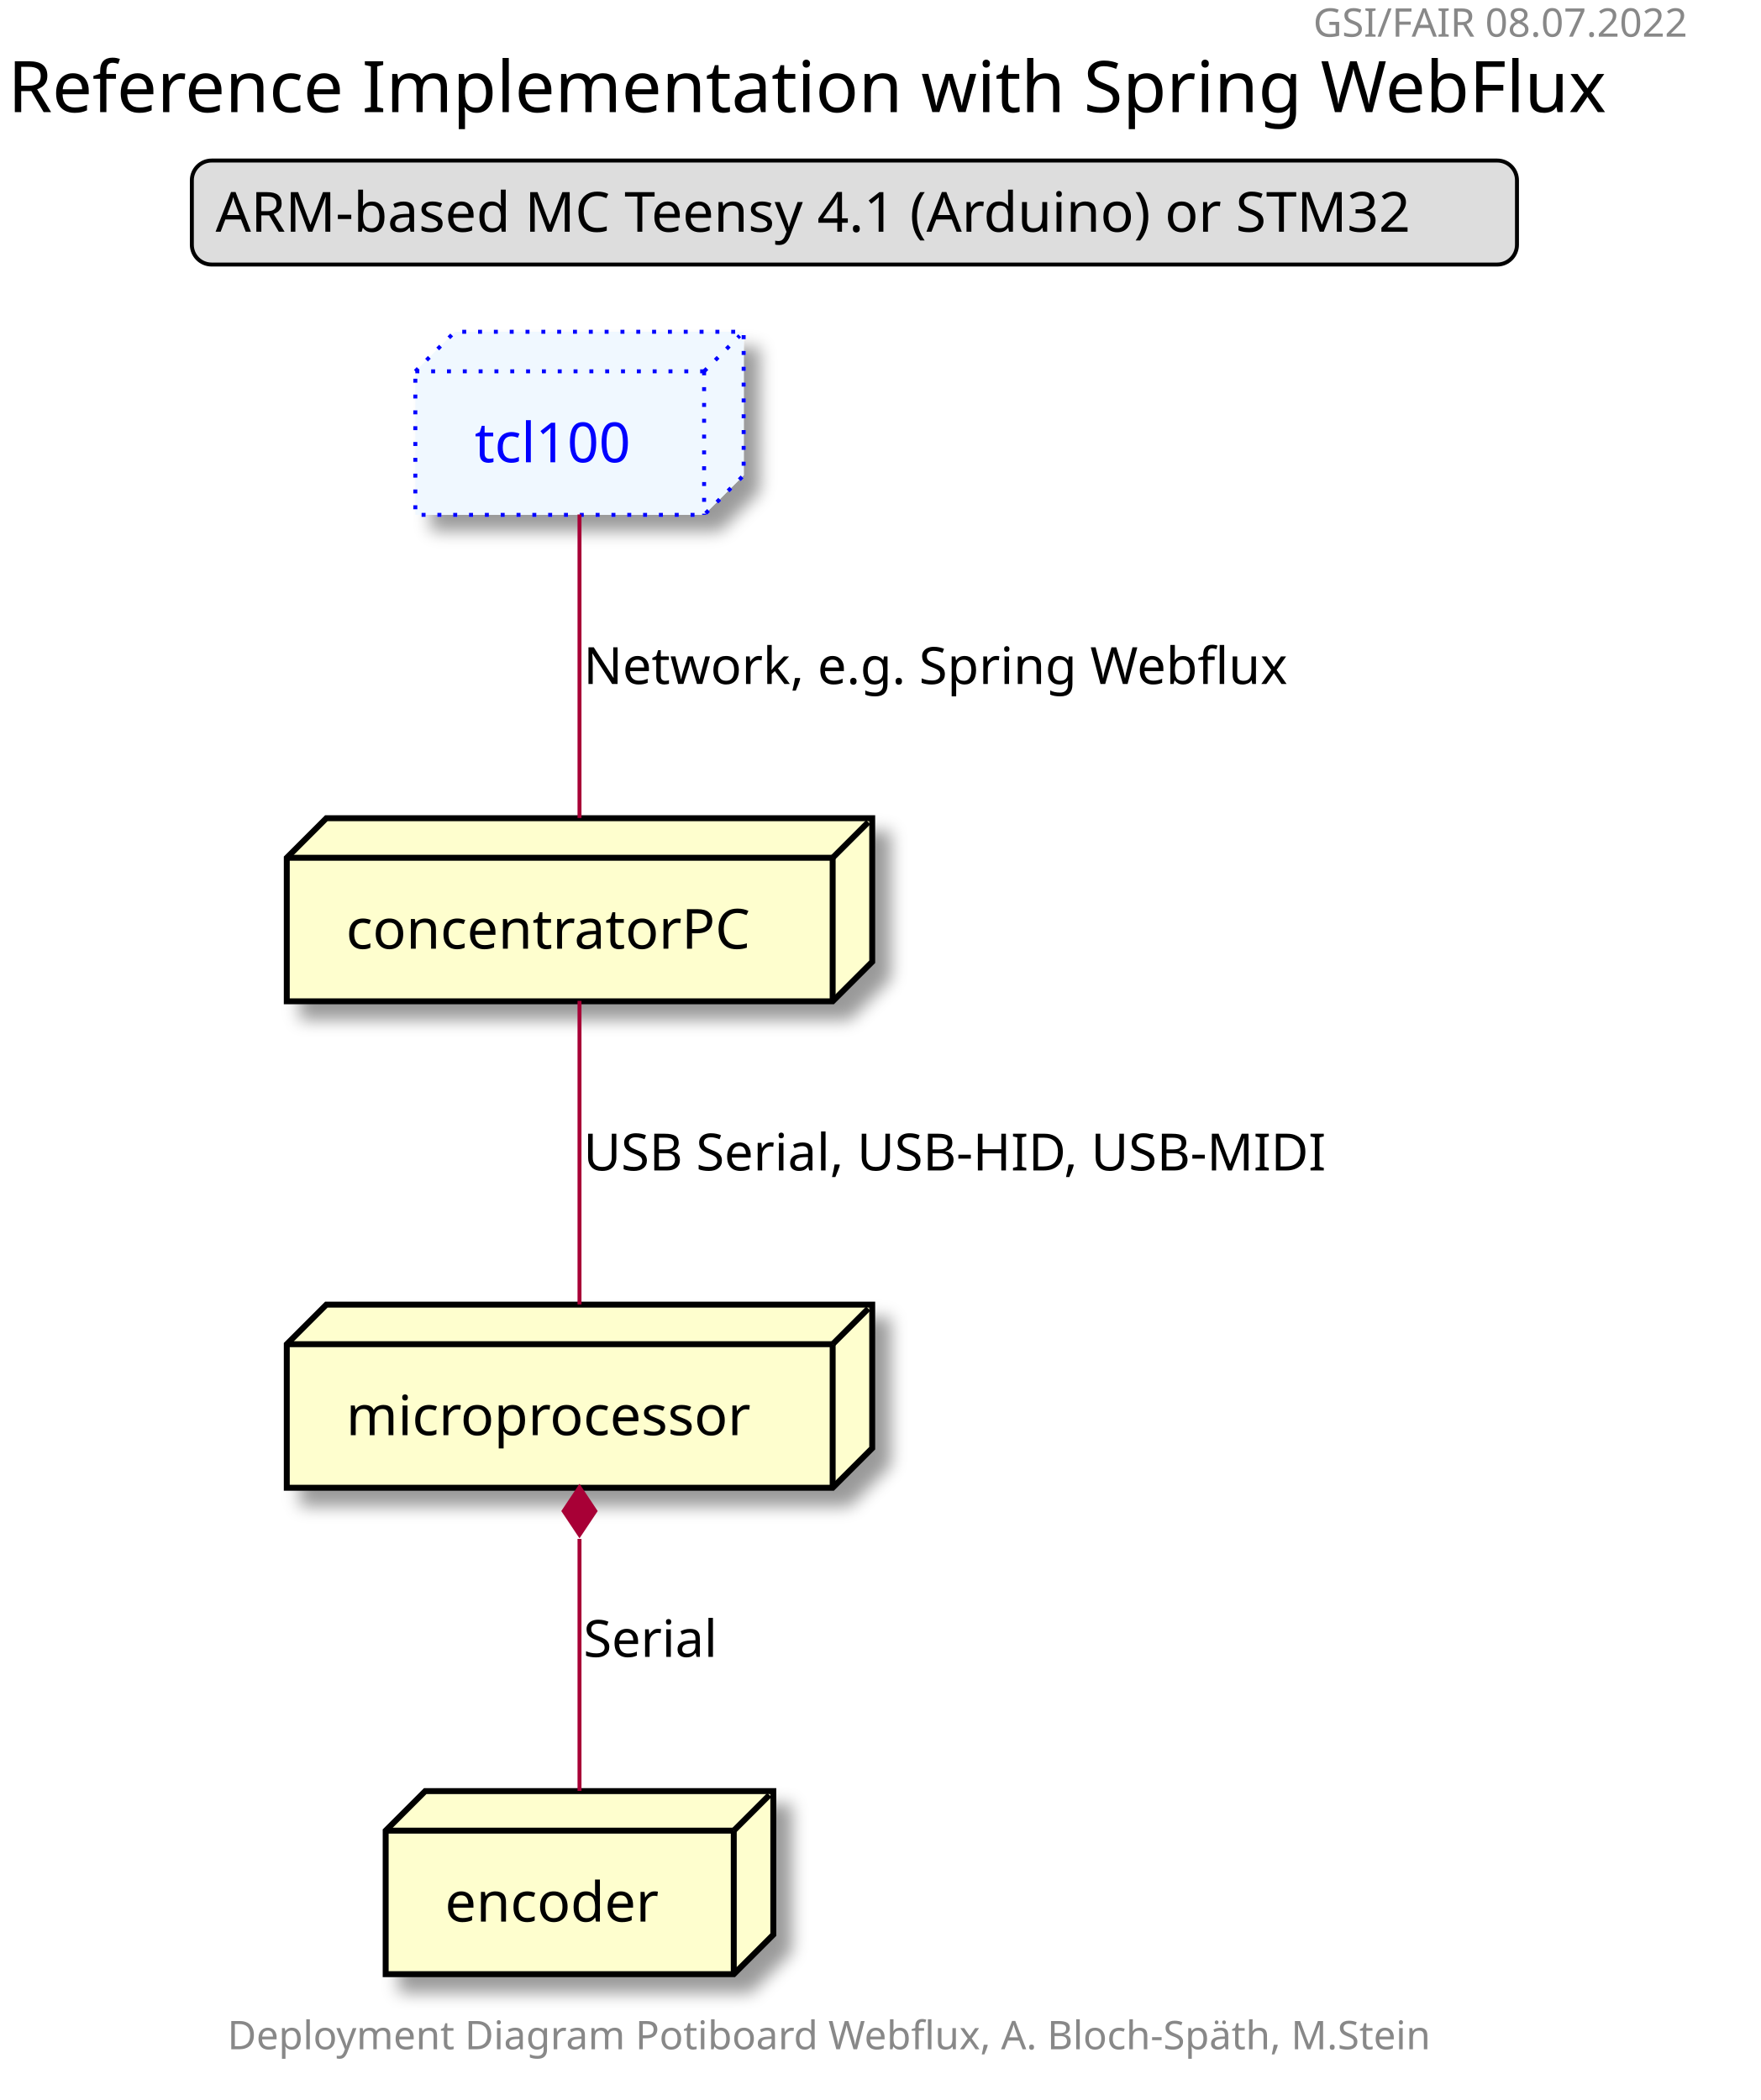
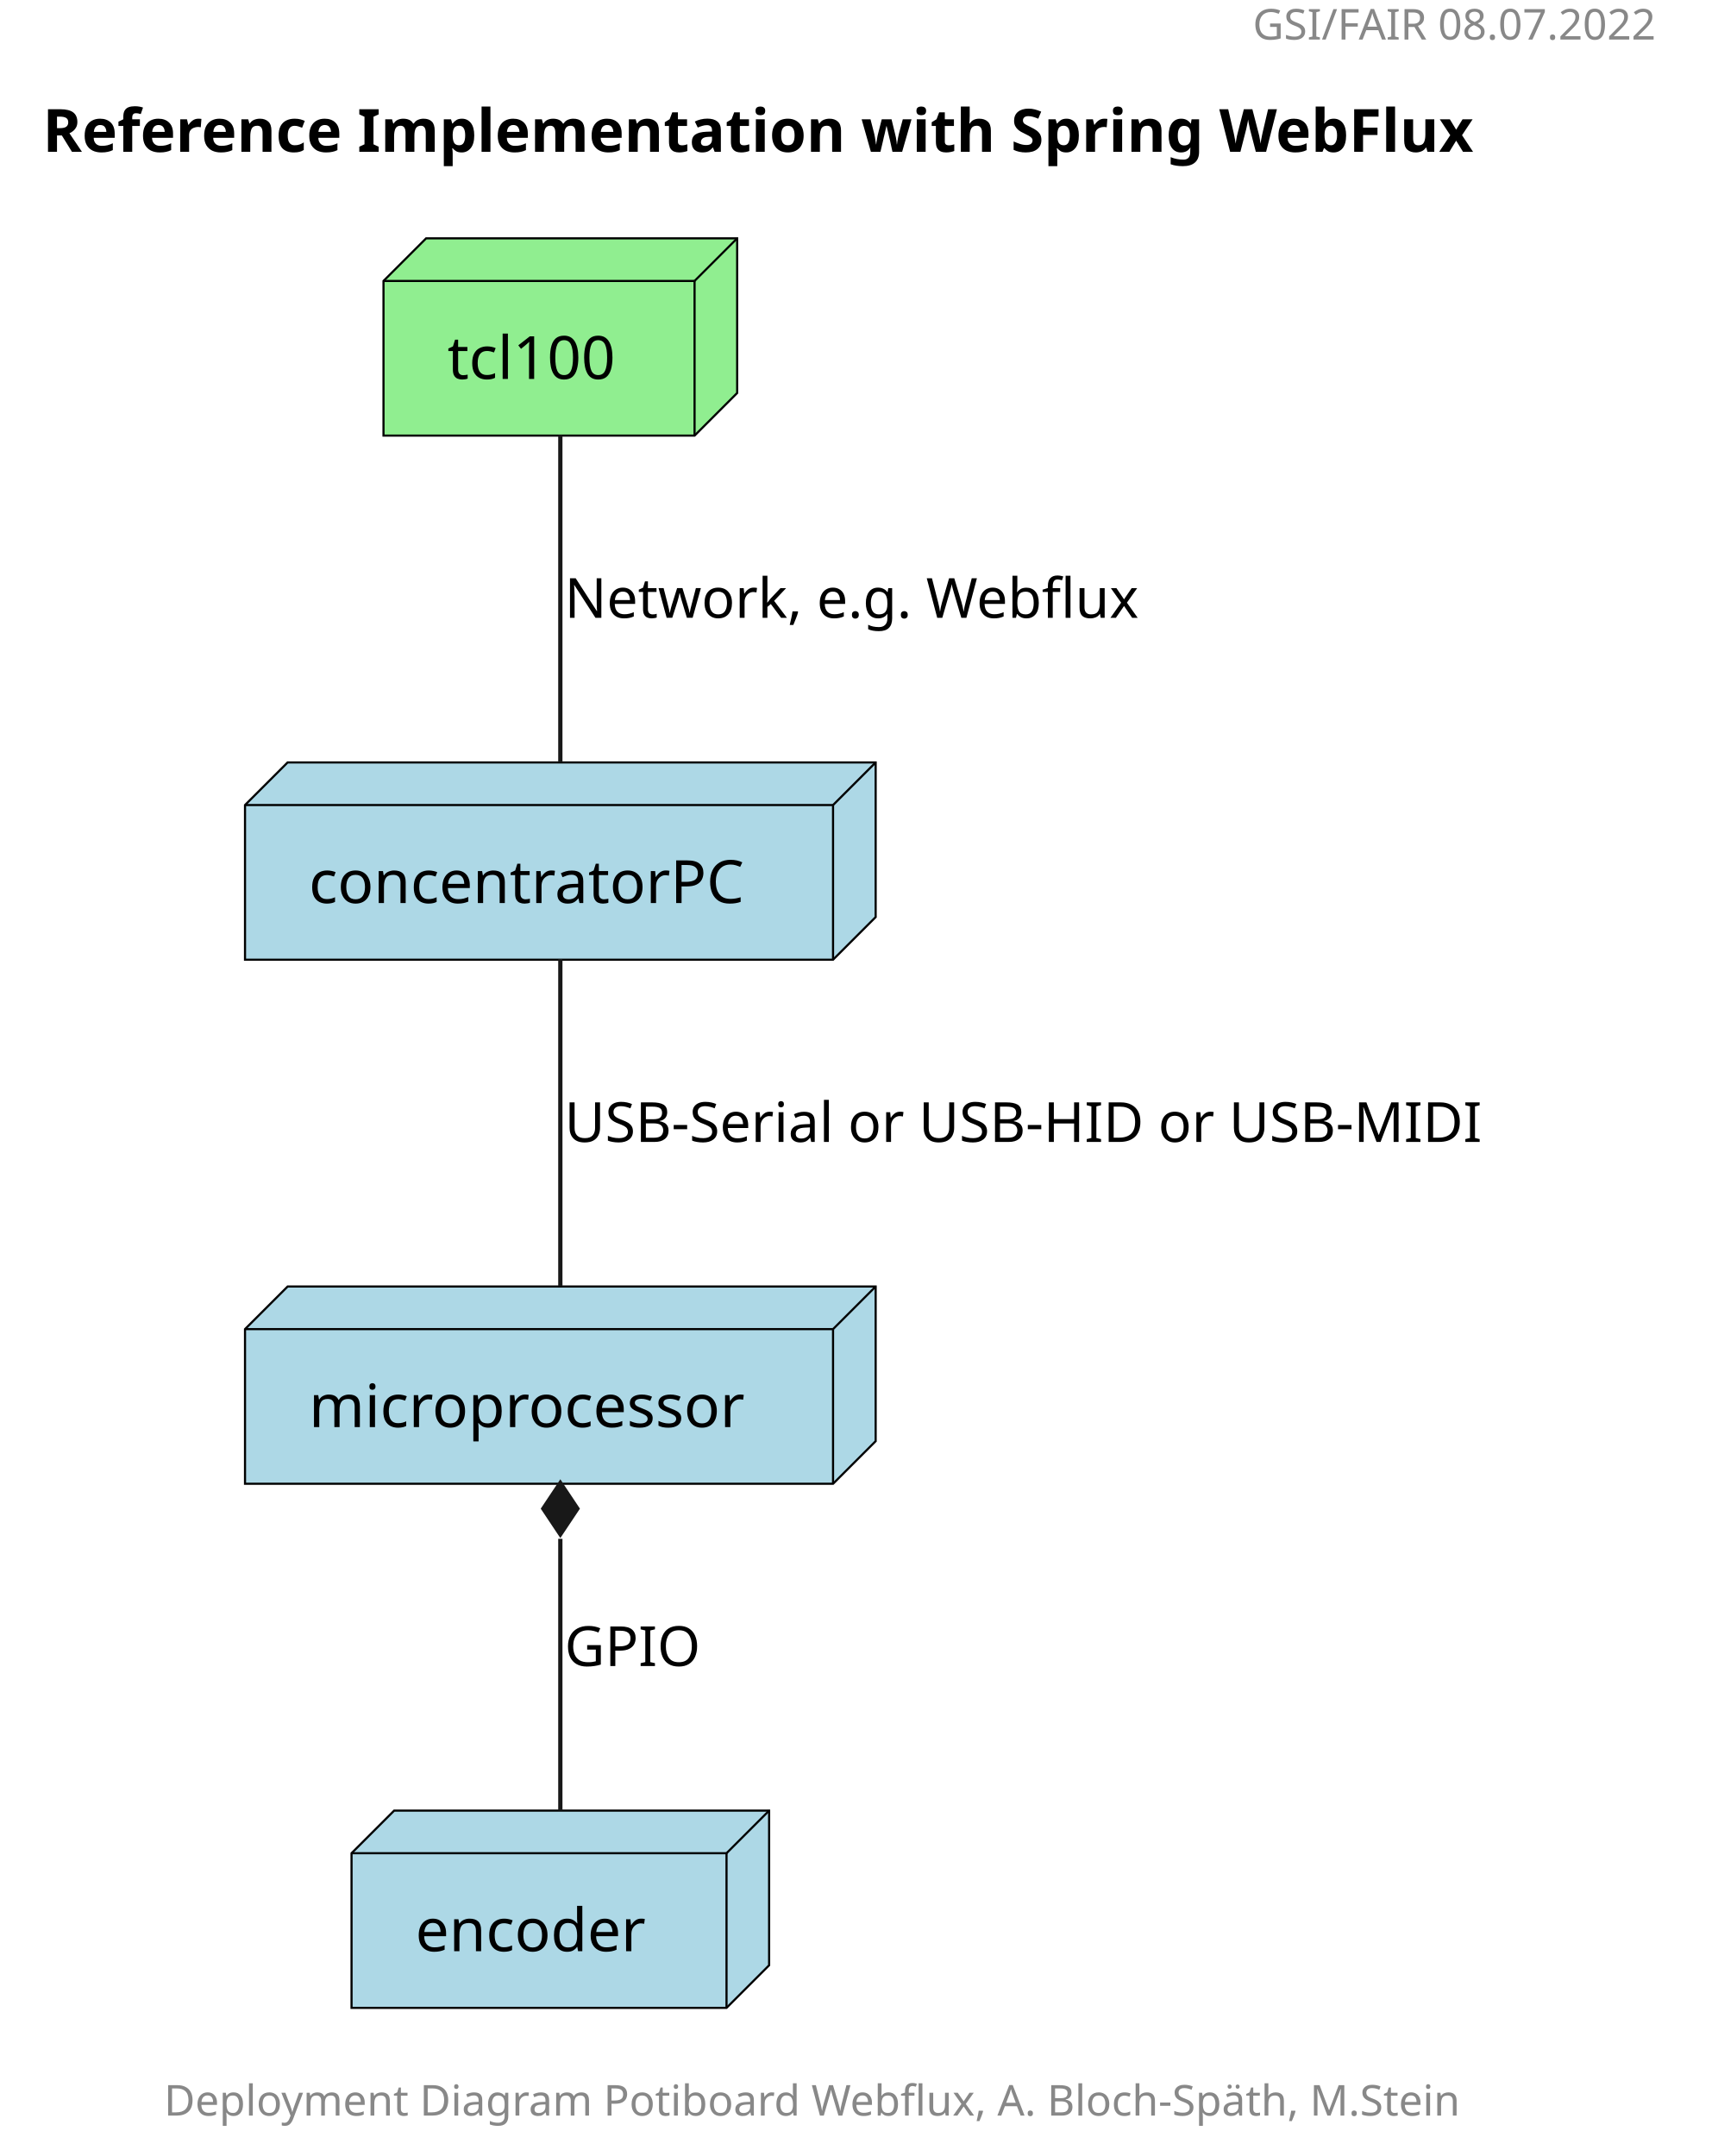
- <svg xmlns="http://www.w3.org/2000/svg" contentScriptType="application/ecmascript" contentStyleType="text/css" height="531px" preserveAspectRatio="none" style="width:445px;height:531px;" version="1.1" viewBox="0 0 445 531" width="445px" zoomAndPan="magnify">
-   <defs>
-     <filter height="300%" id="f1amiiue3d1uv7" width="300%" x="-1" y="-1">
-       <feGaussianBlur result="blurOut" stdDeviation="2.0" />
-       <feColorMatrix in="blurOut" result="blurOut2" type="matrix" values="0 0 0 0 0 0 0 0 0 0 0 0 0 0 0 0 0 0 .4 0" />
-       <feOffset dx="4.0" dy="4.0" in="blurOut2" result="blurOut3" />
-       <feBlend in="SourceGraphic" in2="blurOut3" mode="normal" />
-     </filter>
-   </defs>
+ <svg xmlns="http://www.w3.org/2000/svg" contentStyleType="text/css" height="506px" preserveAspectRatio="none" style="width:403px;height:506px;background:#FFFFFF;" version="1.1" viewBox="0 0 403 506" width="403px" zoomAndPan="magnify">
+   <defs />
  <g>
-     <text fill="#888888" font-family="sans-serif" font-size="10" lengthAdjust="spacingAndGlyphs" textLength="101" x="332" y="9.282">GSI/FAIR 08.07.2022</text>
-     <text fill="#000000" font-family="sans-serif" font-size="18" lengthAdjust="spacingAndGlyphs" textLength="429" x="2" y="28.349">Reference Implementation with Spring WebFlux</text>
-     <rect fill="#DDDDDD" height="26.297" rx="5" ry="5" style="stroke: #000000; stroke-width: 1.0;" width="335" x="48.5" y="40.594" />
-     <text fill="#000000" font-family="sans-serif" font-size="14" lengthAdjust="spacingAndGlyphs" textLength="323" x="54.5" y="58.589">ARM-based MC Teensy 4.1 (Arduino) or STM32</text>
-     <polygon fill="#F0F8FF" filter="url(#f1amiiue3d1uv7)" points="105,93.891,115,83.891,188,83.891,188,120.188,178,130.188,105,130.188,105,93.891" style="stroke: #0000FF; stroke-width: 1.0; stroke-dasharray: 1.0,3.0;" />
-     <line style="stroke: #0000FF; stroke-width: 1.0; stroke-dasharray: 1.0,3.0;" x1="178" x2="187" y1="93.891" y2="84.891" />
-     <line style="stroke: #0000FF; stroke-width: 1.0; stroke-dasharray: 1.0,3.0;" x1="105" x2="178" y1="93.891" y2="93.891" />
-     <line style="stroke: #0000FF; stroke-width: 1.0; stroke-dasharray: 1.0,3.0;" x1="178" x2="178" y1="93.891" y2="130.188" />
-     <text fill="#0000FF" font-family="sans-serif" font-size="14" lengthAdjust="spacingAndGlyphs" textLength="43" x="120" y="116.886">tcl100</text>
-     <polygon fill="#FEFECE" filter="url(#f1amiiue3d1uv7)" points="72.5,216.891,82.5,206.891,220.5,206.891,220.5,243.188,210.5,253.188,72.5,253.188,72.5,216.891" style="stroke: #000000; stroke-width: 1.5;" />
-     <line style="stroke: #000000; stroke-width: 1.5;" x1="210.5" x2="219.5" y1="216.891" y2="207.891" />
-     <line style="stroke: #000000; stroke-width: 1.5;" x1="72.5" x2="210.5" y1="216.891" y2="216.891" />
-     <line style="stroke: #000000; stroke-width: 1.5;" x1="210.5" x2="210.5" y1="216.891" y2="253.188" />
-     <text fill="#000000" font-family="sans-serif" font-size="14" lengthAdjust="spacingAndGlyphs" textLength="108" x="87.5" y="239.886">concentratorPC</text>
-     <polygon fill="#FEFECE" filter="url(#f1amiiue3d1uv7)" points="72.5,339.891,82.5,329.891,220.5,329.891,220.5,366.188,210.5,376.188,72.5,376.188,72.5,339.891" style="stroke: #000000; stroke-width: 1.5;" />
-     <line style="stroke: #000000; stroke-width: 1.5;" x1="210.5" x2="219.5" y1="339.891" y2="330.891" />
-     <line style="stroke: #000000; stroke-width: 1.5;" x1="72.5" x2="210.5" y1="339.891" y2="339.891" />
-     <line style="stroke: #000000; stroke-width: 1.5;" x1="210.5" x2="210.5" y1="339.891" y2="376.188" />
-     <text fill="#000000" font-family="sans-serif" font-size="14" lengthAdjust="spacingAndGlyphs" textLength="108" x="87.5" y="362.886">microprocessor</text>
-     <polygon fill="#FEFECE" filter="url(#f1amiiue3d1uv7)" points="97.5,462.891,107.5,452.891,195.5,452.891,195.5,489.188,185.5,499.188,97.5,499.188,97.5,462.891" style="stroke: #000000; stroke-width: 1.5;" />
-     <line style="stroke: #000000; stroke-width: 1.5;" x1="185.5" x2="194.5" y1="462.891" y2="453.891" />
-     <line style="stroke: #000000; stroke-width: 1.5;" x1="97.5" x2="185.5" y1="462.891" y2="462.891" />
-     <line style="stroke: #000000; stroke-width: 1.5;" x1="185.5" x2="185.5" y1="462.891" y2="499.188" />
-     <text fill="#000000" font-family="sans-serif" font-size="14" lengthAdjust="spacingAndGlyphs" textLength="58" x="112.5" y="485.886">encoder</text>
-     <path d="M146.5,389.111 C146.5,409.701 146.5,435.051 146.5,452.841 " fill="none" id="microprocessor&lt;-encoder" style="stroke: #A80036; stroke-width: 1.0;" />
-     <polygon fill="#A80036" points="146.5,376.081,142.5,382.081,146.5,388.081,150.5,382.081,146.5,376.081" style="stroke: #A80036; stroke-width: 1.0;" />
-     <text fill="#000000" font-family="sans-serif" font-size="13" lengthAdjust="spacingAndGlyphs" textLength="36" x="147.5" y="418.957">Serial</text>
-     <path d="M146.5,253.081 C146.5,274.921 146.5,308.051 146.5,329.841 " fill="none" id="concentratorPC-microprocessor" style="stroke: #A80036; stroke-width: 1.0;" />
-     <text fill="#000000" font-family="sans-serif" font-size="13" lengthAdjust="spacingAndGlyphs" textLength="200" x="147.5" y="295.957">USB Serial, USB-HID, USB-MIDI</text>
-     <path d="M146.5,130.081 C146.5,151.921 146.5,185.051 146.5,206.841 " fill="none" id="tcl100-concentratorPC" style="stroke: #A80036; stroke-width: 1.0;" />
-     <text fill="#000000" font-family="sans-serif" font-size="13" lengthAdjust="spacingAndGlyphs" textLength="182" x="147.5" y="172.958">Network, e.g. Spring Webflux</text>
-     <text fill="#888888" font-family="sans-serif" font-size="10" lengthAdjust="spacingAndGlyphs" textLength="318" x="57.5" y="518.173">Deployment Diagram Potiboard Webflux, A. Bloch-Späth, M.Stein</text>
+     <rect fill="none" height="11.641" style="stroke:none;stroke-width:1.0;" width="101" x="294" y="0" />
+     <text fill="#888888" font-family="sans-serif" font-size="10" lengthAdjust="spacing" textLength="101" x="294" y="9.282">GSI/FAIR 08.07.2022</text>
+     <rect fill="none" height="26.297" id="_title" style="stroke:none;stroke-width:1.0;" width="385" x="5" y="17.641" />
+     <text fill="#000000" font-family="sans-serif" font-size="14" font-weight="bold" lengthAdjust="spacing" textLength="375" x="10" y="35.636">Reference Implementation with Spring WebFlux</text>
+     <g id="elem_tcl100">
+       <polygon fill="#90EE90" points="90,65.938,100,55.938,173,55.938,173,92.234,163,102.234,90,102.234,90,65.938" style="stroke:#000000;stroke-width:0.5;" />
+       <line style="stroke:#000000;stroke-width:0.5;" x1="163" x2="173" y1="65.938" y2="55.938" />
+       <line style="stroke:#000000;stroke-width:0.5;" x1="90" x2="163" y1="65.938" y2="65.938" />
+       <line style="stroke:#000000;stroke-width:0.5;" x1="163" x2="163" y1="65.938" y2="102.234" />
+       <text fill="#000000" font-family="sans-serif" font-size="14" lengthAdjust="spacing" textLength="43" x="105" y="88.933">tcl100</text>
+     </g>
+     <g id="elem_concentratorPC">
+       <polygon fill="#ADD8E6" points="57.5,188.938,67.5,178.938,205.5,178.938,205.5,215.234,195.5,225.234,57.5,225.234,57.5,188.938" style="stroke:#000000;stroke-width:0.5;" />
+       <line style="stroke:#000000;stroke-width:0.5;" x1="195.5" x2="205.5" y1="188.938" y2="178.938" />
+       <line style="stroke:#000000;stroke-width:0.5;" x1="57.5" x2="195.5" y1="188.938" y2="188.938" />
+       <line style="stroke:#000000;stroke-width:0.5;" x1="195.5" x2="195.5" y1="188.938" y2="225.234" />
+       <text fill="#000000" font-family="sans-serif" font-size="14" lengthAdjust="spacing" textLength="108" x="72.5" y="211.933">concentratorPC</text>
+     </g>
+     <g id="elem_microprocessor">
+       <polygon fill="#ADD8E6" points="57.5,311.938,67.5,301.938,205.5,301.938,205.5,338.234,195.5,348.234,57.5,348.234,57.5,311.938" style="stroke:#000000;stroke-width:0.5;" />
+       <line style="stroke:#000000;stroke-width:0.5;" x1="195.5" x2="205.5" y1="311.938" y2="301.938" />
+       <line style="stroke:#000000;stroke-width:0.5;" x1="57.5" x2="195.5" y1="311.938" y2="311.938" />
+       <line style="stroke:#000000;stroke-width:0.5;" x1="195.5" x2="195.5" y1="311.938" y2="348.234" />
+       <text fill="#000000" font-family="sans-serif" font-size="14" lengthAdjust="spacing" textLength="108" x="72.5" y="334.933">microprocessor</text>
+     </g>
+     <g id="elem_encoder">
+       <polygon fill="#ADD8E6" points="82.5,434.938,92.5,424.938,180.5,424.938,180.5,461.234,170.5,471.234,82.5,471.234,82.5,434.938" style="stroke:#000000;stroke-width:0.5;" />
+       <line style="stroke:#000000;stroke-width:0.5;" x1="170.5" x2="180.5" y1="434.938" y2="424.938" />
+       <line style="stroke:#000000;stroke-width:0.5;" x1="82.5" x2="170.5" y1="434.938" y2="434.938" />
+       <line style="stroke:#000000;stroke-width:0.5;" x1="170.5" x2="170.5" y1="434.938" y2="471.234" />
+       <text fill="#000000" font-family="sans-serif" font-size="14" lengthAdjust="spacing" textLength="58" x="97.5" y="457.933">encoder</text>
+     </g>
+     <g id="link_microprocessor_encoder">
+       <path d="M131.5,361.151 C131.5,381.77 131.5,406.981 131.5,424.906 " fill="none" id="microprocessor-backto-encoder" style="stroke:#181818;stroke-width:1.0;" />
+       <polygon fill="#181818" points="131.5,348.073,127.5,354.073,131.5,360.073,135.5,354.073,131.5,348.073" style="stroke:#181818;stroke-width:1.0;" />
+       <text fill="#000000" font-family="sans-serif" font-size="13" lengthAdjust="spacing" textLength="31" x="132.5" y="391.004">GPIO</text>
+     </g>
+     <g id="link_concentratorPC_microprocessor">
+       <path d="M131.5,225.073 C131.5,247.063 131.5,279.95 131.5,301.906 " fill="none" id="concentratorPC-microprocessor" style="stroke:#181818;stroke-width:1.0;" />
+       <text fill="#000000" font-family="sans-serif" font-size="13" lengthAdjust="spacing" textLength="227" x="132.5" y="268.004">USB-Serial or USB-HID or USB-MIDI</text>
+     </g>
+     <g id="link_tcl100_concentratorPC">
+       <path d="M131.5,102.073 C131.5,124.063 131.5,156.95 131.5,178.906 " fill="none" id="tcl100-concentratorPC" style="stroke:#181818;stroke-width:1.0;" />
+       <text fill="#000000" font-family="sans-serif" font-size="13" lengthAdjust="spacing" textLength="137" x="132.5" y="145.004">Network, e.g. Webflux</text>
+     </g>
+     <rect fill="none" height="11.641" style="stroke:none;stroke-width:1.0;" width="318" x="38.5" y="487.234" />
+     <text fill="#888888" font-family="sans-serif" font-size="10" lengthAdjust="spacing" textLength="318" x="38.5" y="496.517">Deployment Diagram Potiboard Webflux, A. Bloch-Späth, M.Stein</text>
  </g>
</svg>
